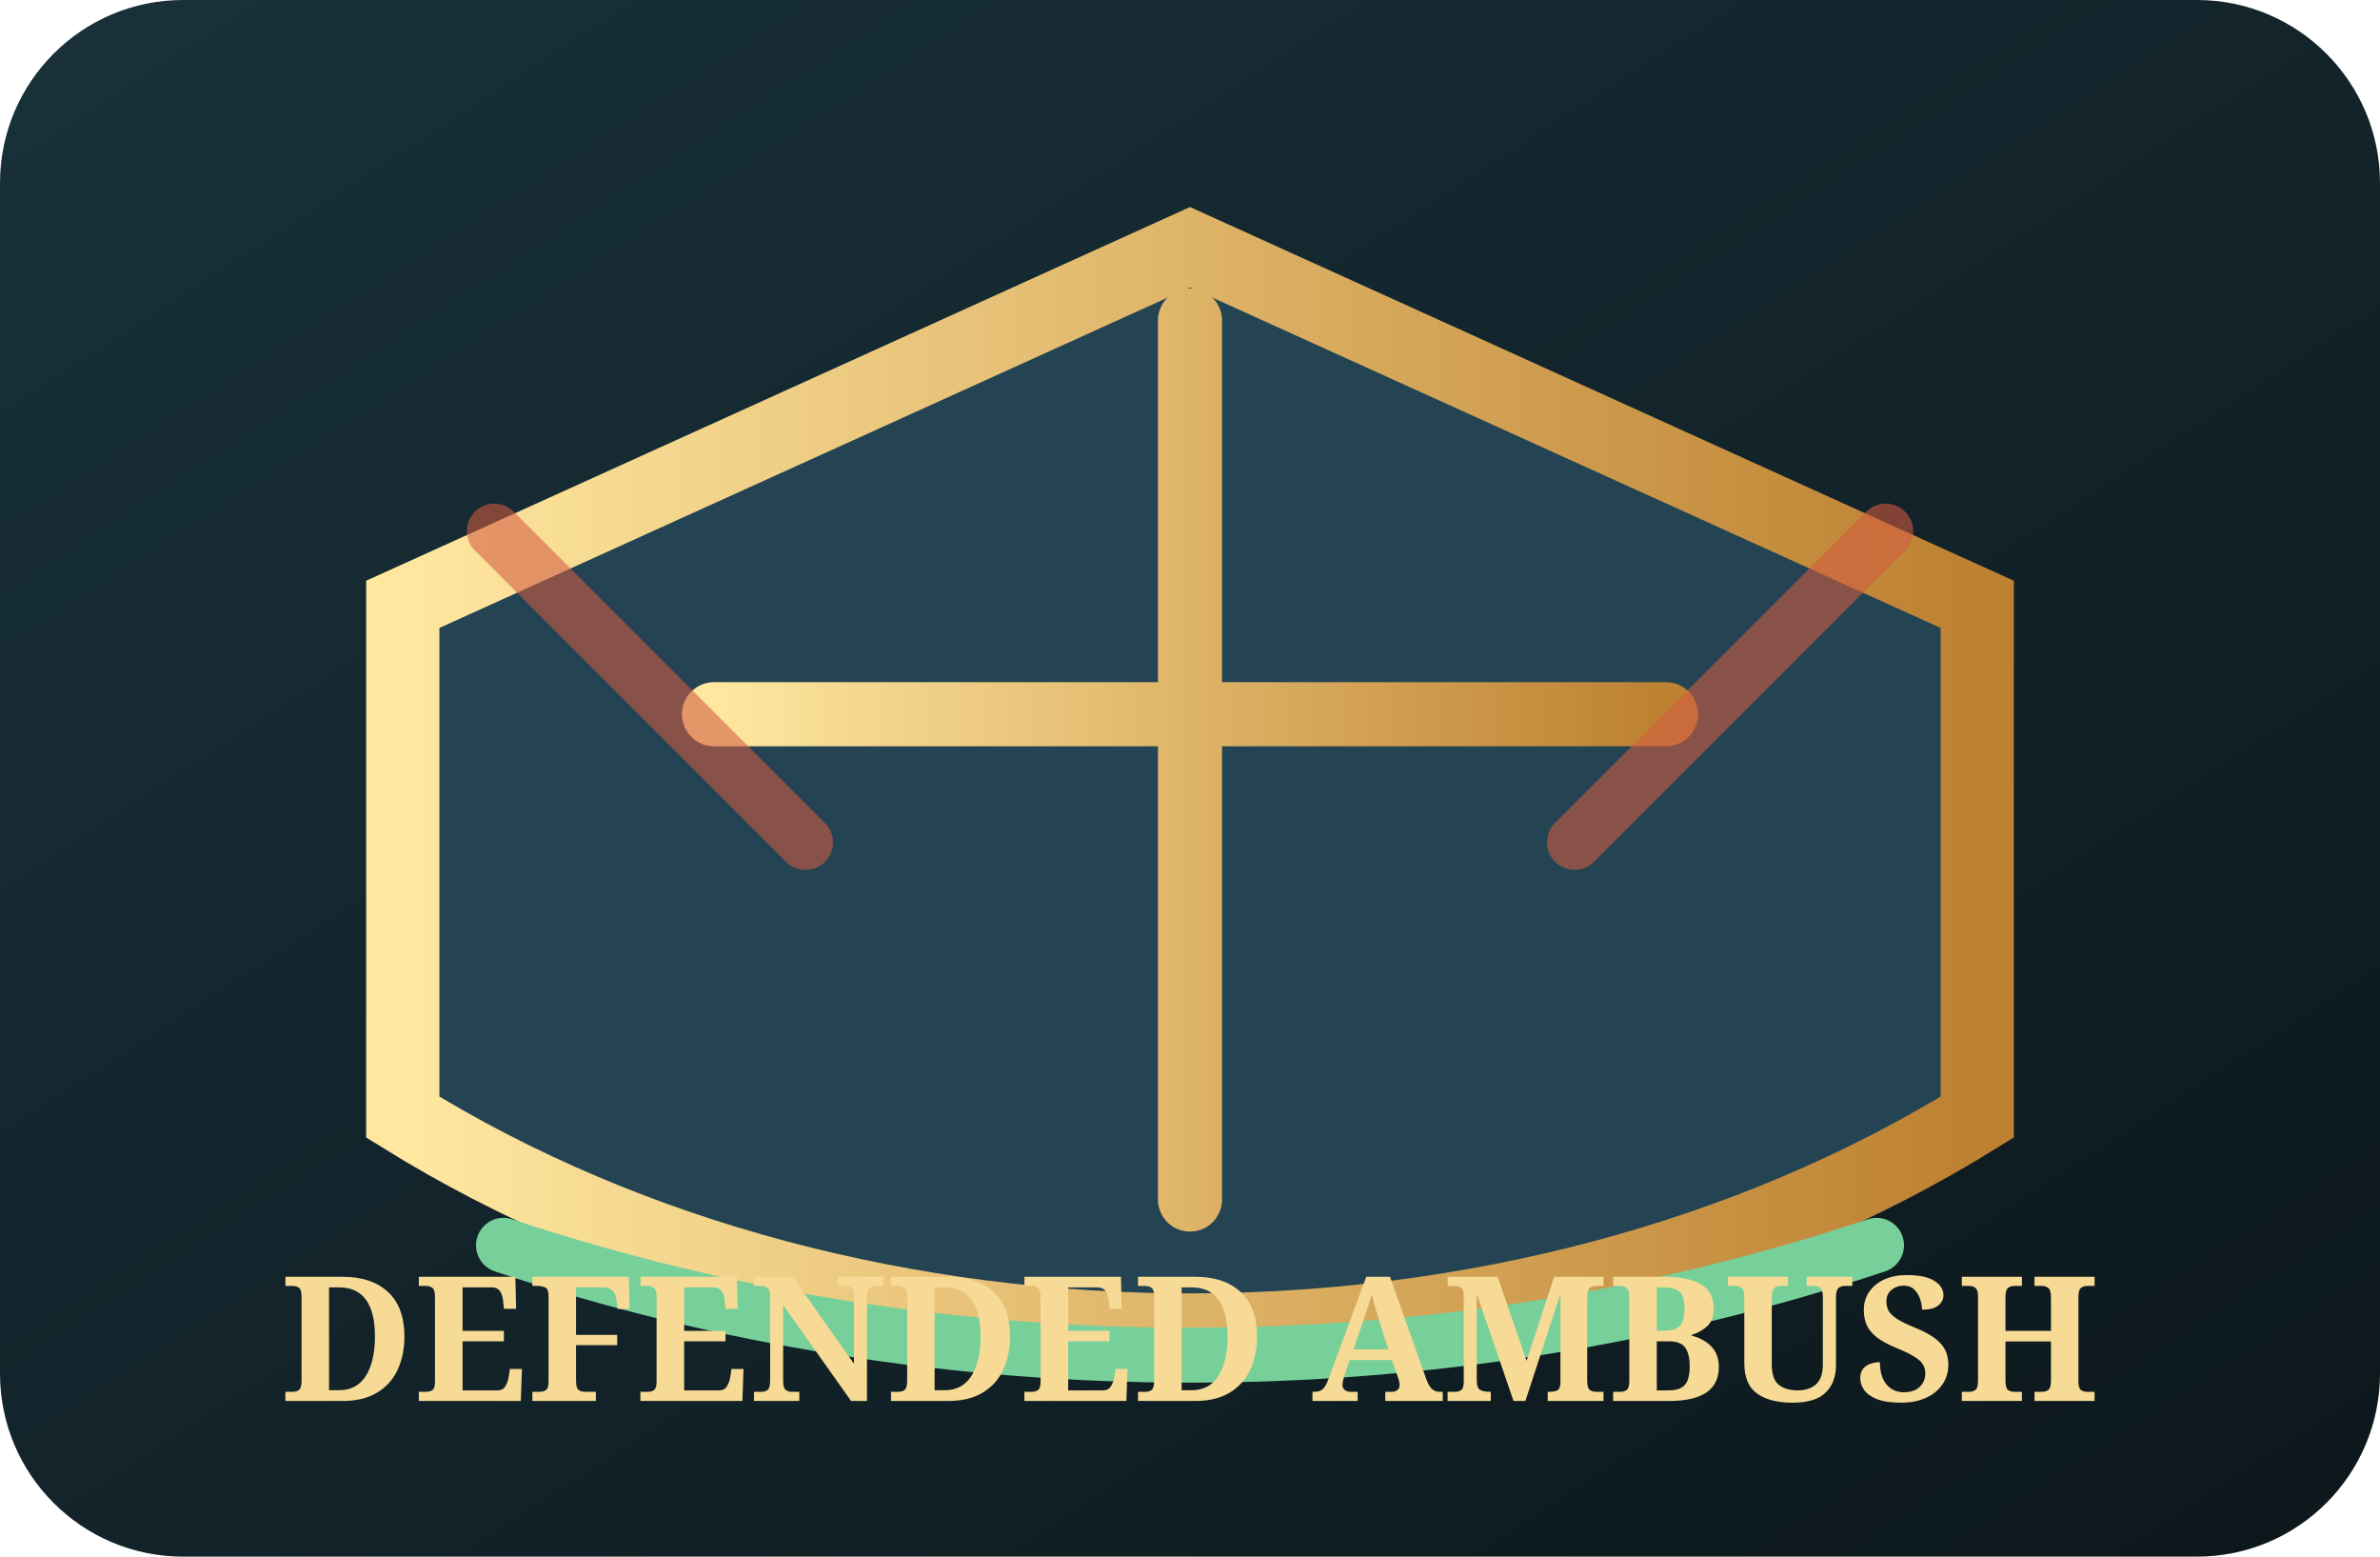
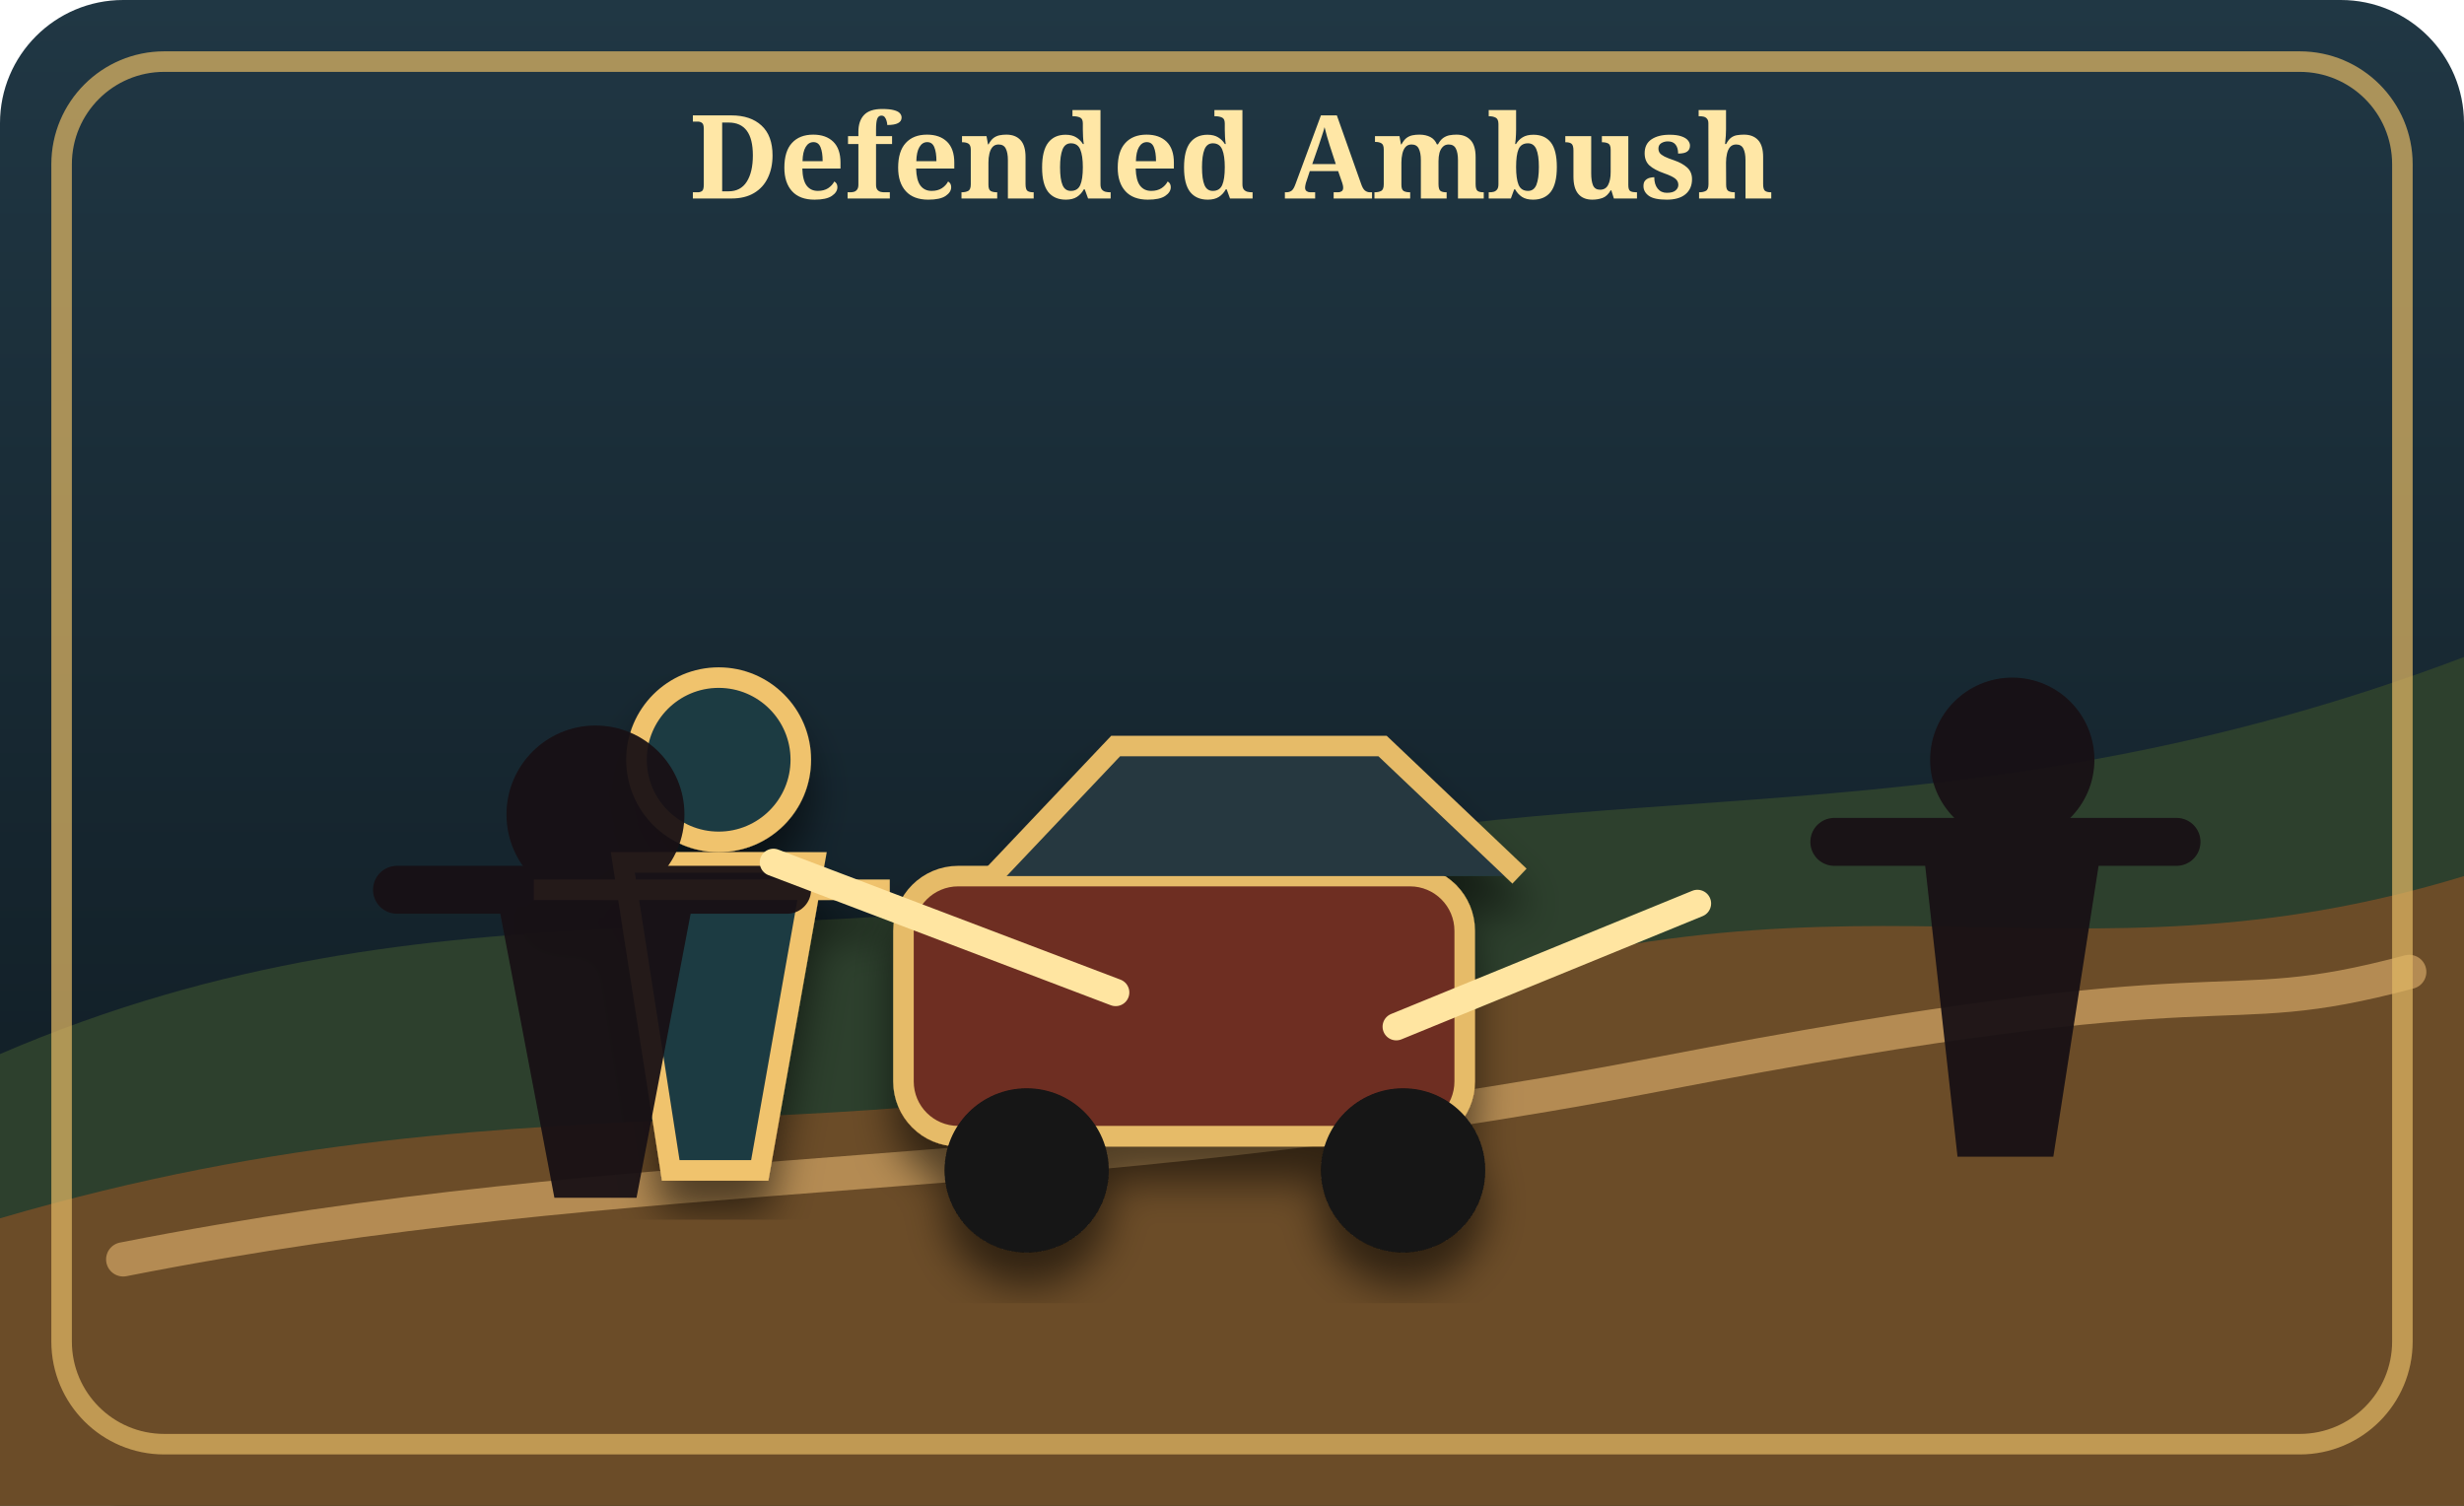
- <svg xmlns="http://www.w3.org/2000/svg" viewBox="0 0 260 170">
+ <svg xmlns="http://www.w3.org/2000/svg" viewBox="0 0 360 220" role="img" aria-label="Defended Ambush">
  <defs>
-     <linearGradient id="bg" y1="0" y2="1">
-       <stop offset="0" stop-color="#19313a" />
-       <stop offset="1" stop-color="#0c171b" />
+     <linearGradient id="sky" x1="0" x2="0" y1="0" y2="1">
+       <stop offset="0" stop-color="#203744" />
+       <stop offset="1" stop-color="#0d171d" />
    </linearGradient>
    <linearGradient id="gold" x1="0" x2="1">
-       <stop offset="0" stop-color="#ffe7a0" />
-       <stop offset="1" stop-color="#bd8131" />
+       <stop offset="0" stop-color="#fff0ae" />
+       <stop offset=".5" stop-color="#d59d3e" />
+       <stop offset="1" stop-color="#fff1b8" />
    </linearGradient>
+     <filter id="shadow">
+       <feDropShadow dx="0" dy="5" stdDeviation="3" flood-color="#000" flood-opacity=".55" />
+     </filter>
  </defs>
-   <rect width="260" height="170" rx="20" fill="url(#bg)" />
-   <path d="M44 122V66l86-39 86 39v56c-50 31-122 31-172 0z" fill="#244453" stroke="url(#gold)" stroke-width="8" />
-   <path d="M130 35v96M78 78h104" stroke="url(#gold)" stroke-width="7" stroke-linecap="round" />
-   <path d="M55 136c48 16 102 16 150 0" fill="none" stroke="#77d099" stroke-width="6" stroke-linecap="round" />
-   <path d="M54 58l34 34M206 58l-34 34" stroke="#d25b3f" stroke-width="6" stroke-linecap="round" opacity=".58" />
-   <text x="130" y="153" text-anchor="middle" font-family="Georgia,serif" font-size="19" font-weight="700" fill="#f6da95">DEFENDED AMBUSH</text>
+   <rect width="360" height="220" rx="18" fill="url(#sky)" />
+   <path d="M0 154 C65 126 118 142 176 127 S286 124 360 96 V220 H0z" fill="#2d402d" />
+   <path d="M0 178 C82 154 130 173 200 148 S301 146 360 128 V220 H0z" fill="#6b4c28" />
+   <path d="M18 184 C94 169 154 174 242 157 S322 150 352 142" fill="none" stroke="#d0a464" stroke-width="5" stroke-linecap="round" opacity=".72" />
+   <g filter="url(#shadow)" fill="#1f3a42" stroke="#f0c36d" stroke-width="3">
+     <path d="M91 126h28l-8 45H98z" />
+     <circle cx="105" cy="111" r="12" />
+     <path d="M78 130h52" />
+   </g>
+   <g filter="url(#shadow)">
+     <rect x="132" y="128" width="82" height="38" rx="8" fill="#6e2f24" stroke="#e6bb68" stroke-width="3" />
+     <path d="M145 128l18-19h39l20 19" fill="#263940" stroke="#e6bb68" stroke-width="3" />
+     <circle cx="150" cy="171" r="12" fill="#141414" />
+     <circle cx="205" cy="171" r="12" fill="#141414" />
+   </g>
+   <g fill="#171014" opacity=".94">
+     <path d="M73 133h28l-8 42H81z" />
+     <circle cx="87" cy="119" r="13" />
+     <path d="M58 130h57" stroke="#171014" stroke-width="7" stroke-linecap="round" />
+     <path d="M281 124h26l-7 45h-14z" />
+     <circle cx="294" cy="111" r="12" />
+     <path d="M268 123h50" stroke="#171014" stroke-width="7" stroke-linecap="round" />
+   </g>
+   <path d="M113 126l50 19M248 132l-44 18" stroke="#ffe5a1" stroke-width="4" stroke-linecap="round" />
+   <rect x="9" y="9" width="342" height="202" rx="15" fill="none" stroke="#e1b764" stroke-width="3" opacity=".72" />
+   <text x="180" y="29" text-anchor="middle" font-family="Georgia,serif" font-size="17" font-weight="800" fill="#ffe7a6">Defended Ambush</text>
</svg>
